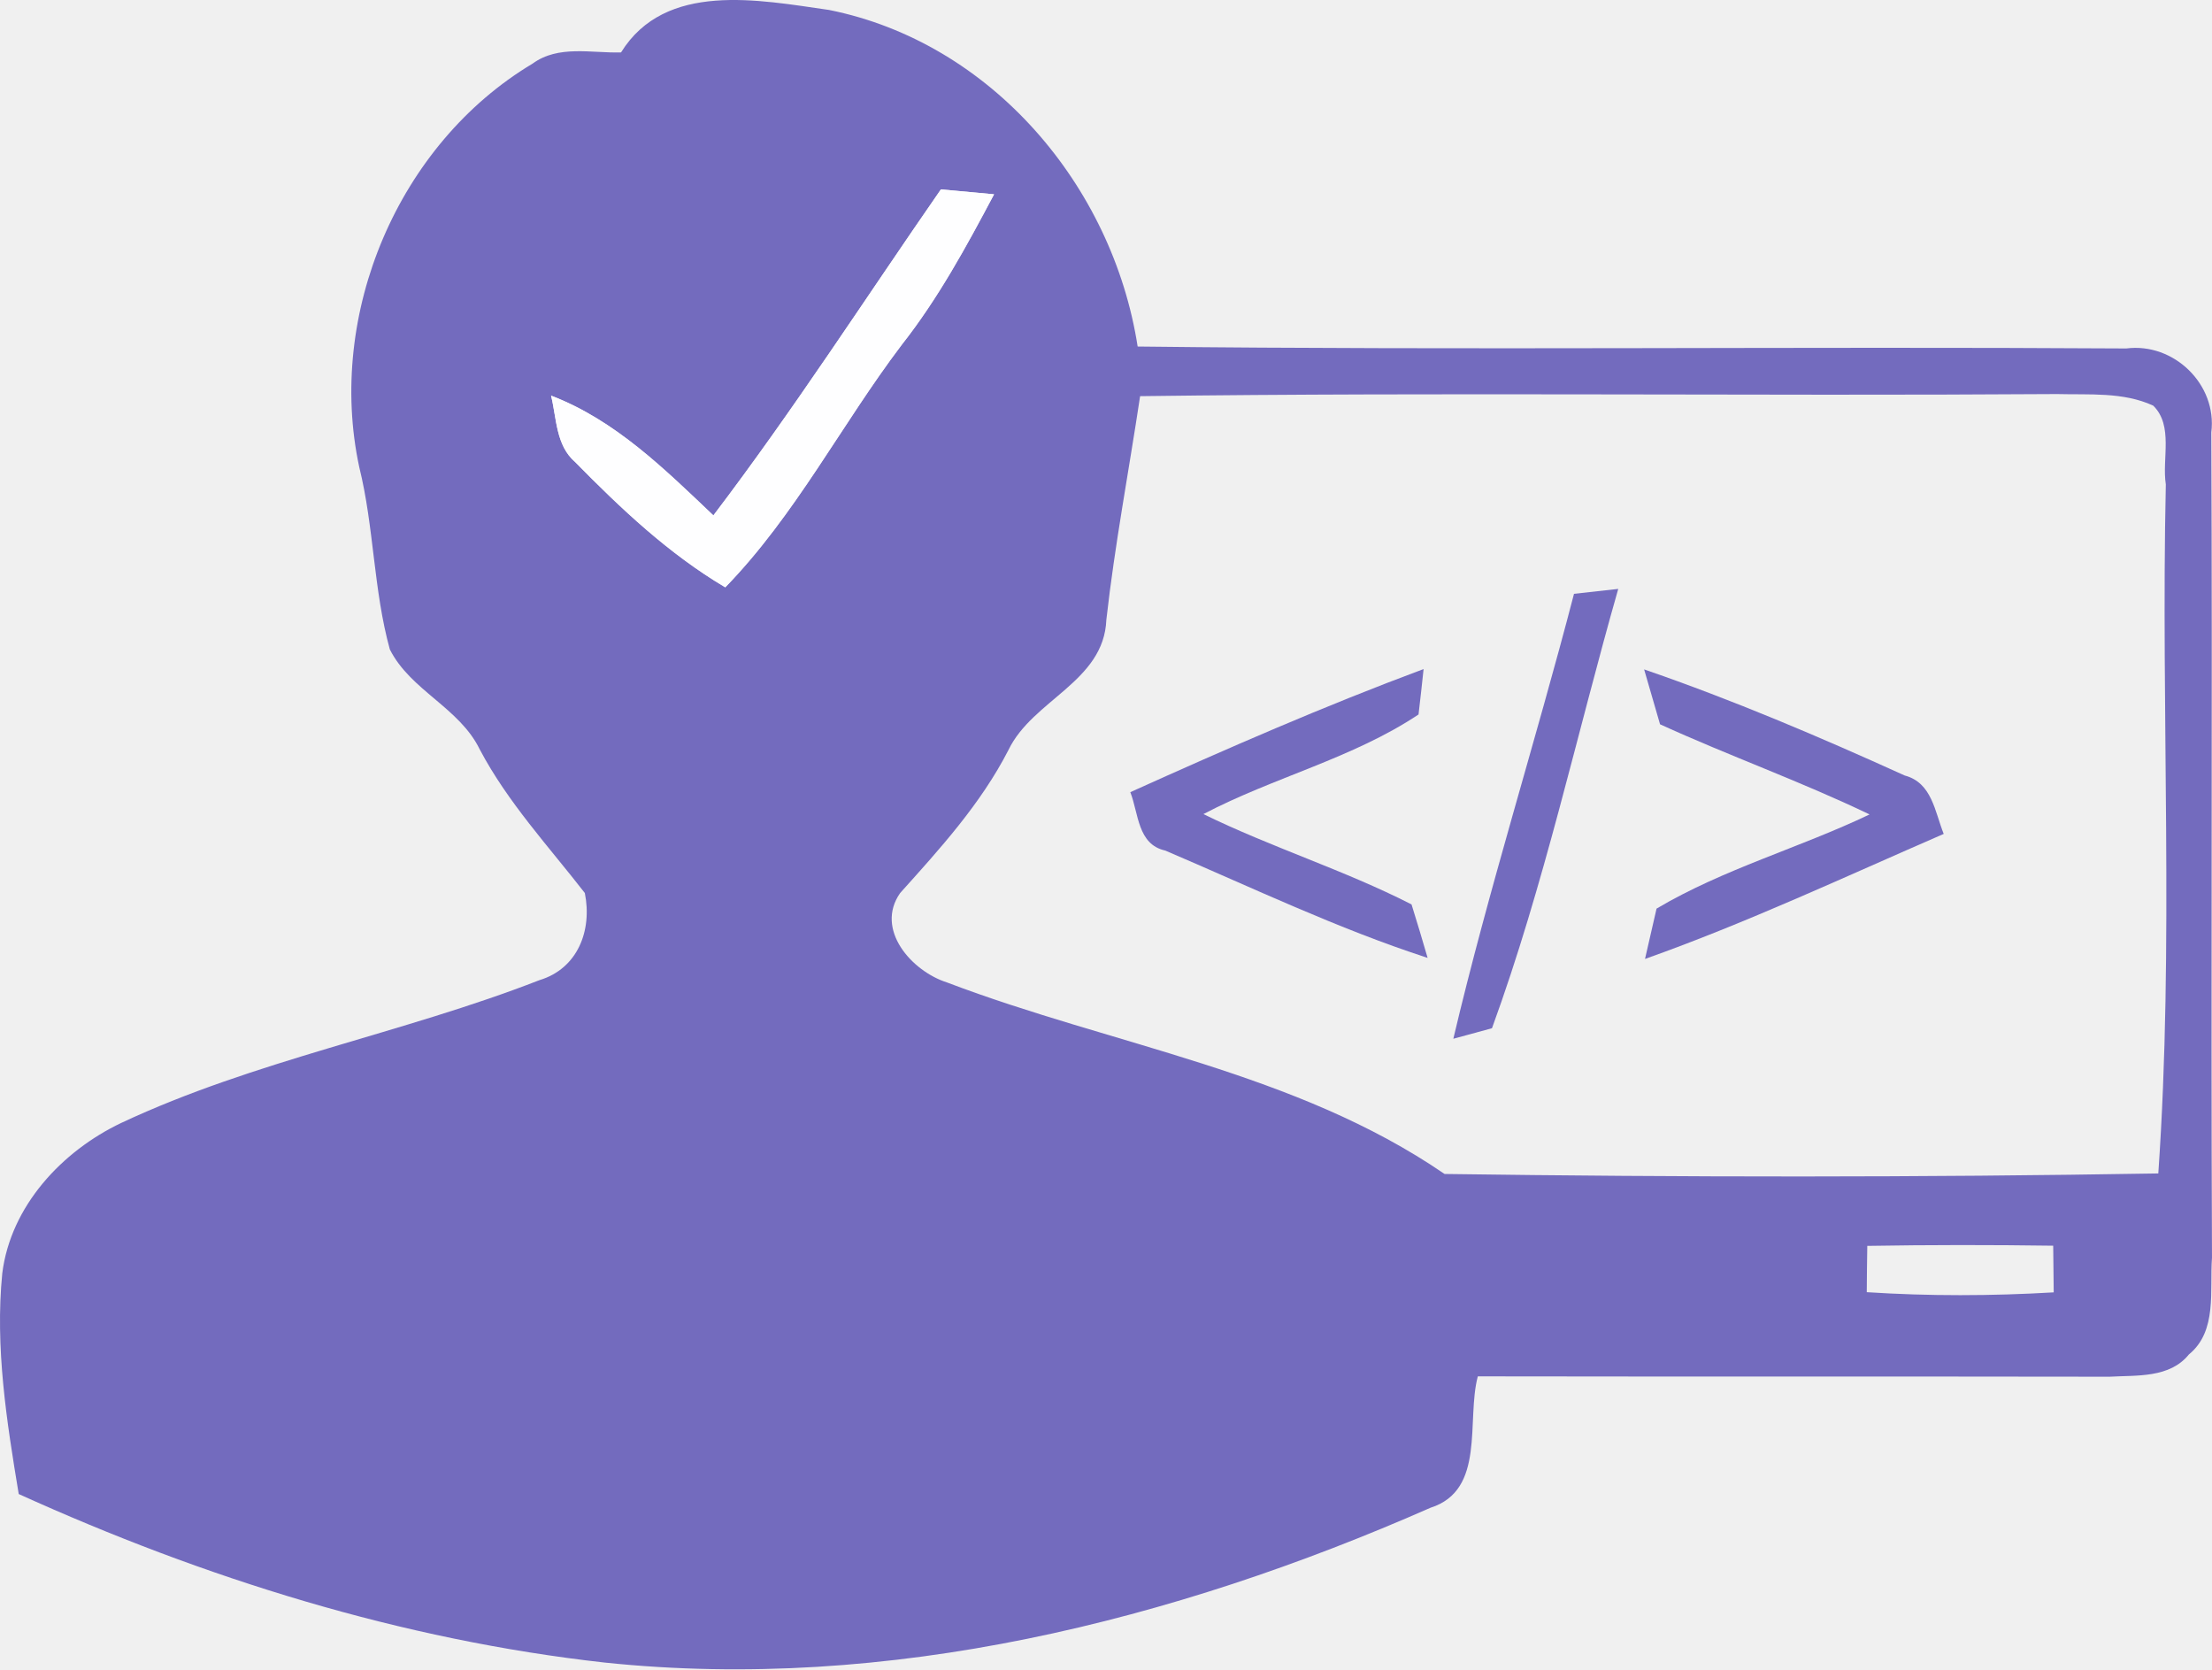
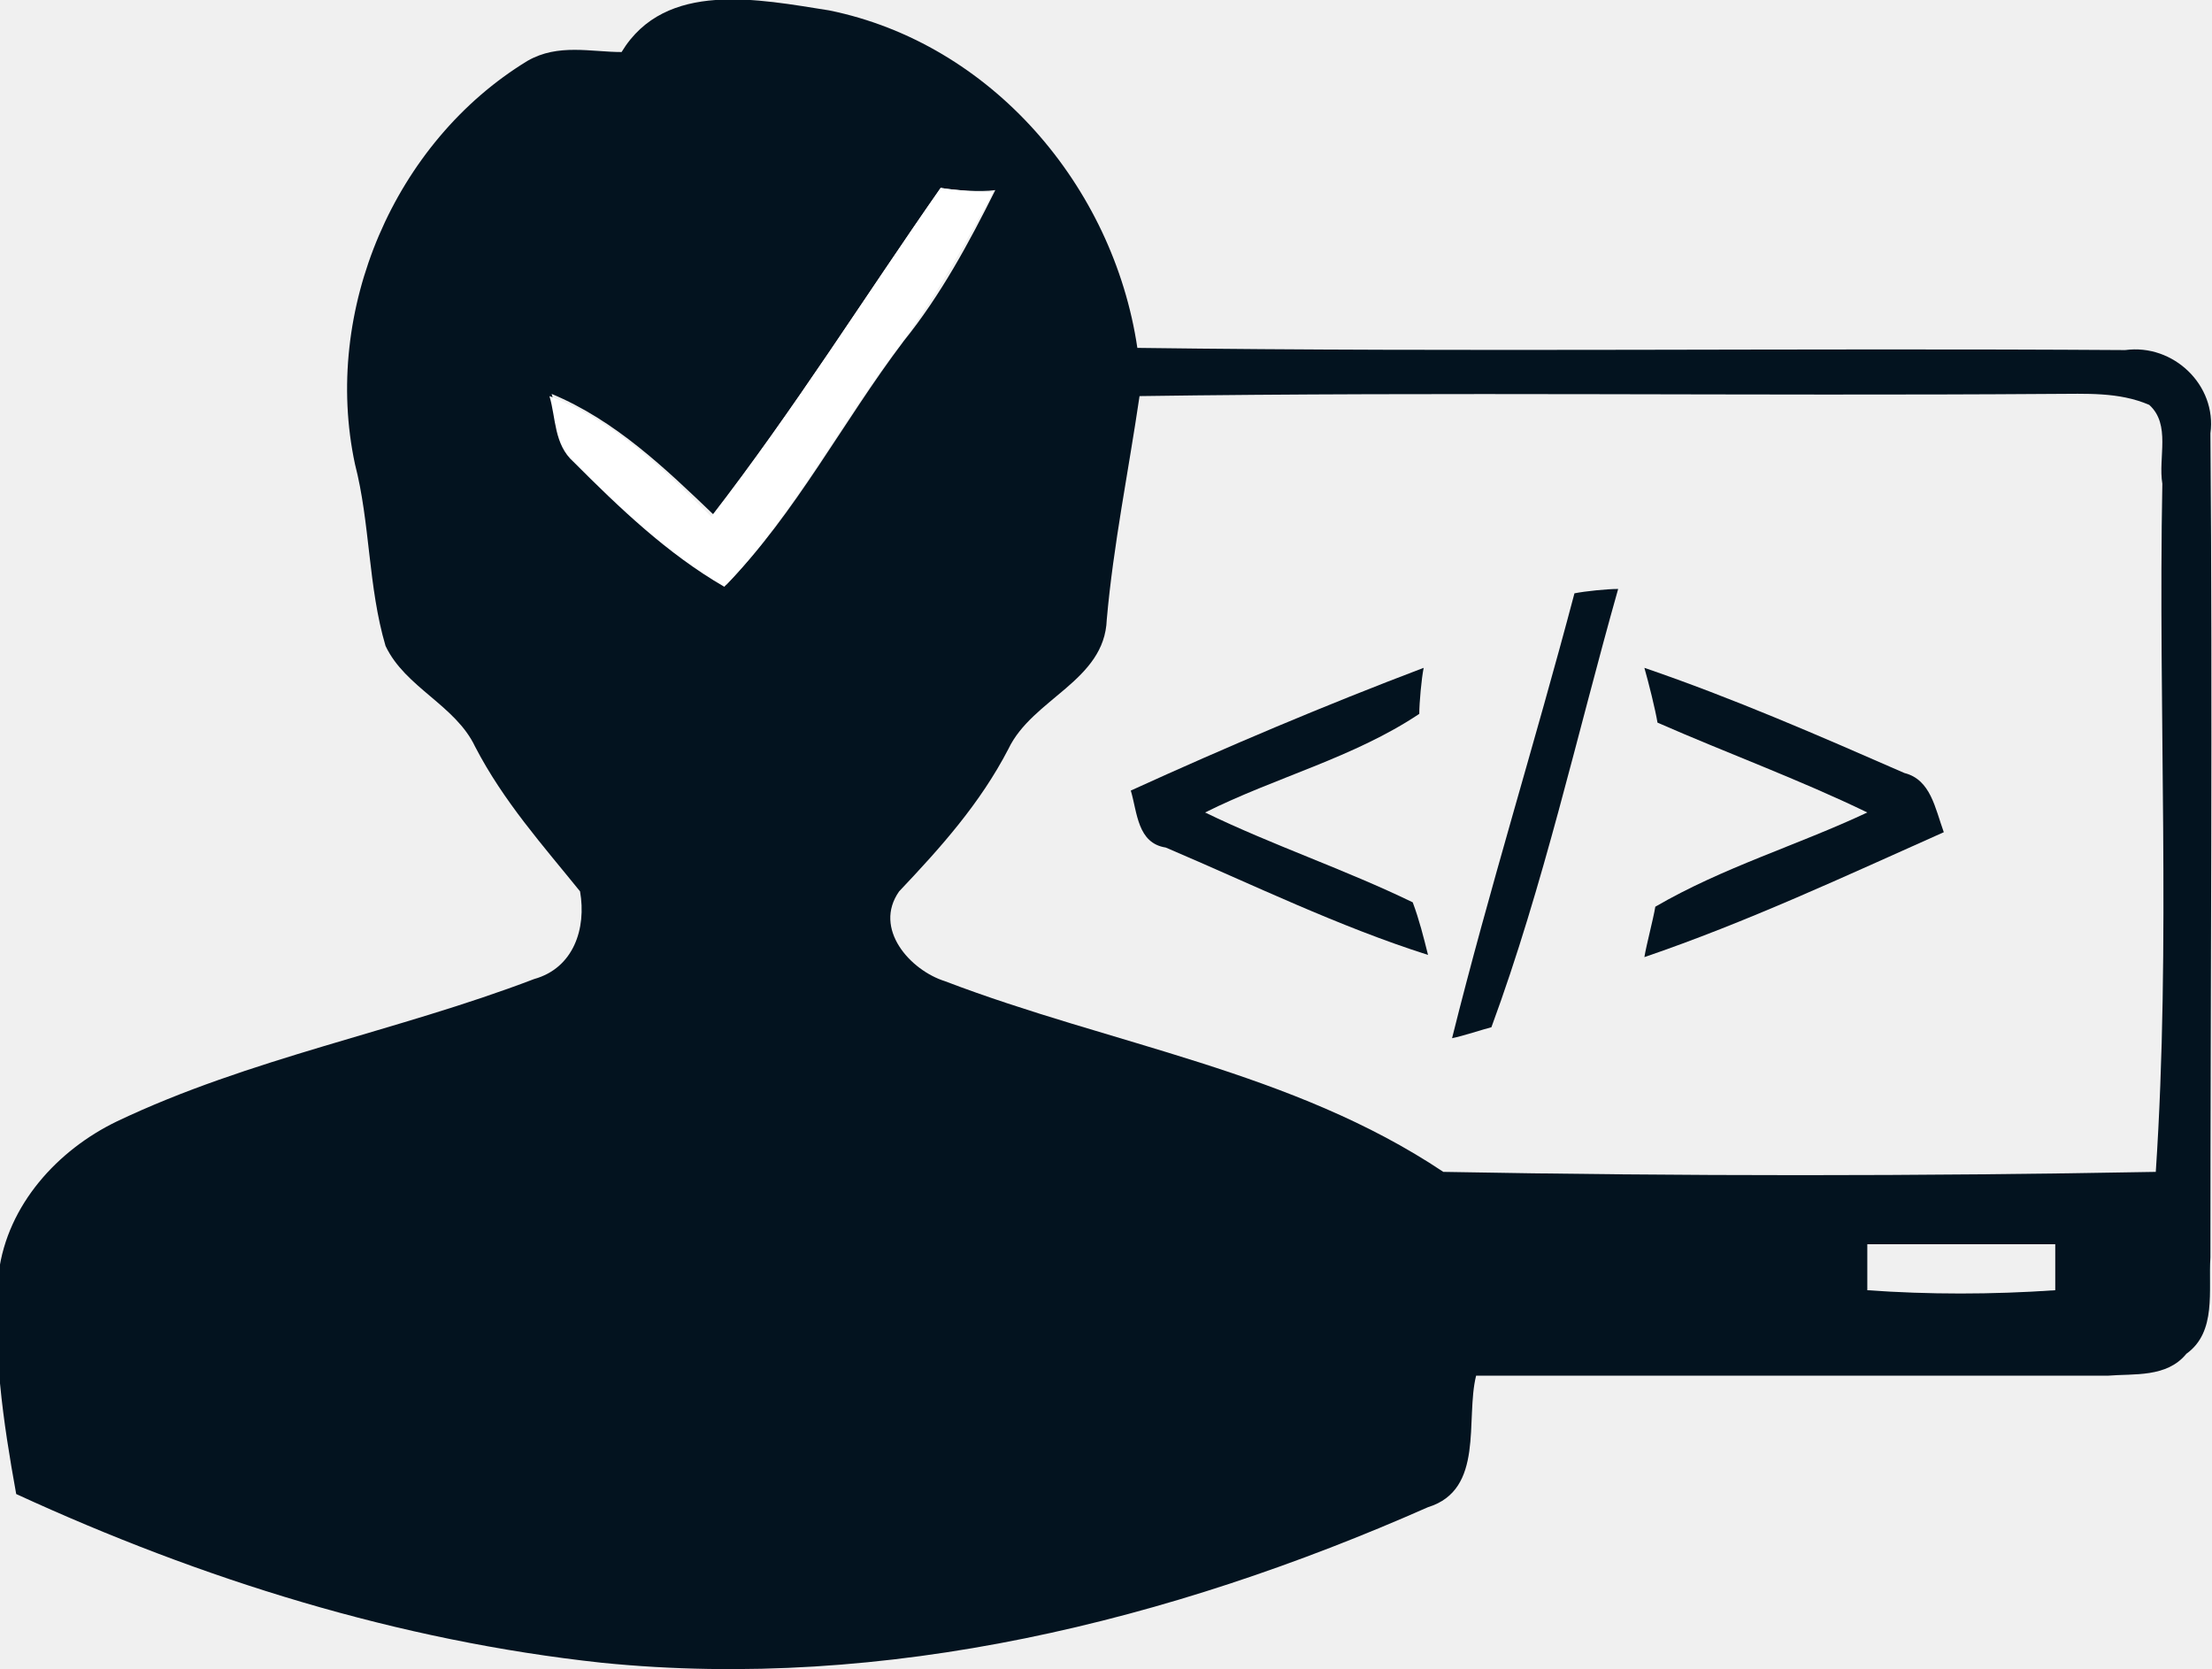
- <svg xmlns="http://www.w3.org/2000/svg" width="58.932mm" height="44.464mm" viewBox="0 0 208.815 157.551" id="svg2" version="1.1">
-   <defs id="defs4" />
+ <svg xmlns="http://www.w3.org/2000/svg" version="1.1" id="svg2" x="0px" y="0px" viewBox="-221 334 167.1 126" style="enable-background:new -221 334 167.1 126;" xml:space="preserve">
+   <defs id="defs15" />
+   <style type="text/css" id="style3">
+ 	.st0{fill:#03131F;}
+ </style>
  <g id="layer1" transform="translate(-429.5212,-320.0155)">
    <g id="g3356" transform="matrix(1.650966,0,0,1.655233,415.6207,291.3117)">
-       <g id="#736bbeff">
-         <path id="path3339" d="m 43.93,20.33 c 2.53,-4.07 7.89,-2.99 11.9,-2.42 9.26,1.85 16.21,10.01 17.64,19.19 18.84,0.22 37.69,-0.01 56.53,0.11 2.71,-0.35 5.21,2.05 4.86,4.79 0.07,15.68 -0.03,31.37 0.04,47.05 -0.14,1.86 0.32,4.19 -1.32,5.52 -1.1,1.36 -2.98,1.18 -4.53,1.27 -12.04,-0.02 -24.08,0 -36.13,-0.02 -0.67,2.51 0.47,6.48 -2.7,7.49 C 75.47,109.78 59.19,113.83 43,112.14 31.39,110.85 20.11,107.33 9.49,102.53 8.8,98.38 8.13,94.16 8.55,89.94 c 0.48,-3.83 3.41,-6.96 6.8,-8.57 7.65,-3.58 16.06,-5.09 23.91,-8.14 2.2,-0.66 3.03,-2.84 2.6,-4.97 -2.08,-2.67 -4.41,-5.17 -6.01,-8.19 -1.16,-2.38 -3.96,-3.36 -5.14,-5.7 -0.94,-3.4 -0.9,-6.98 -1.75,-10.4 -1.88,-8.73 2.23,-18.42 9.91,-23 1.48,-1.08 3.37,-0.59 5.06,-0.64 m 18.29,7.81 C 57.9,34.35 53.8,40.71 49.21,46.73 46.41,44.08 43.6,41.3 39.93,39.9 c 0.32,1.3 0.27,2.84 1.38,3.79 2.61,2.65 5.36,5.24 8.58,7.14 4.01,-4.11 6.64,-9.29 10.09,-13.83 2.09,-2.65 3.7,-5.61 5.28,-8.58 -0.76,-0.07 -2.28,-0.21 -3.04,-0.28 m 11.39,11.79 c -0.64,4.25 -1.45,8.48 -1.93,12.75 -0.14,3.54 -4.22,4.56 -5.6,7.43 -1.58,3.07 -3.9,5.61 -6.19,8.15 -1.46,2.08 0.66,4.46 2.68,5.1 9.49,3.6 19.92,5.09 28.45,10.92 13.6,0.19 27.21,0.2 40.81,-0.03 0.91,-13.07 0.14,-26.2 0.43,-39.29 -0.23,-1.46 0.45,-3.34 -0.72,-4.49 -1.72,-0.79 -3.66,-0.61 -5.5,-0.66 -17.48,0.12 -34.96,-0.11 -52.43,0.12 m 41.58,48.45 c -0.01,0.66 -0.03,1.98 -0.03,2.64 3.55,0.23 7.13,0.22 10.69,0.01 -0.01,-0.66 -0.02,-1.99 -0.03,-2.66 -3.54,-0.05 -7.09,-0.05 -10.63,0.01 z" style="opacity:1;fill:#736bbe" />
-         <path id="path3341" d="m 98.42,51.2 c 0.63,-0.07 1.89,-0.21 2.53,-0.28 -2.39,8.35 -4.24,16.91 -7.22,25.05 -0.55,0.15 -1.66,0.45 -2.21,0.6 2.02,-8.53 4.69,-16.89 6.9,-25.37 z" style="opacity:1;fill:#736bbe" />
-         <path id="path3343" d="m 73.05,62.51 c 5.53,-2.49 11.09,-4.91 16.77,-7.02 -0.07,0.65 -0.21,1.94 -0.29,2.59 -3.76,2.5 -8.29,3.58 -12.3,5.68 3.89,1.9 8.05,3.19 11.9,5.15 0.32,1.01 0.62,2.03 0.92,3.05 -5.15,-1.67 -10.04,-4.01 -15,-6.12 -1.59,-0.35 -1.52,-2.11 -2,-3.33 z" style="opacity:1;fill:#736bbe" />
-         <path id="path3345" d="m 102.43,55.51 c 5.07,1.74 10.02,3.84 14.9,6.05 1.56,0.41 1.72,2.06 2.23,3.33 -5.66,2.45 -11.26,5.07 -17.08,7.13 0.16,-0.71 0.49,-2.15 0.66,-2.87 3.82,-2.26 8.17,-3.46 12.18,-5.37 -3.92,-1.88 -8.03,-3.34 -11.98,-5.14 -0.23,-0.78 -0.68,-2.35 -0.91,-3.13 z" style="opacity:1;fill:#736bbe" />
+       <g id="_x23_736bbeff">
+         <path id="path3339" class="st0" d="M-97,221.5c2-3.3,6.3-2.4,9.5-1.9c7.4,1.5,13,8,14.1,15.4     c15.1,0.2,30.2,0,45.2,0.1c2.2-0.3,4.2,1.6,3.9,3.8c0.1,12.5,0,25.1,0,37.6c-0.1,1.5,0.3,3.4-1.1,4.4c-0.9,1.1-2.4,0.9-3.6,1     c-9.6,0-19.3,0-28.9,0c-0.5,2,0.4,5.2-2.2,6c-11.8,5.2-24.8,8.4-37.8,7.1c-9.3-1-18.3-3.8-26.8-7.7c-0.6-3.3-1.1-6.7-0.8-10.1     c0.4-3.1,2.7-5.6,5.4-6.9c6.1-2.9,12.8-4.1,19.1-6.5c1.8-0.5,2.4-2.3,2.1-4c-1.7-2.1-3.5-4.1-4.8-6.6c-0.9-1.9-3.2-2.7-4.1-4.6     c-0.8-2.7-0.7-5.6-1.4-8.3c-1.5-7,1.8-14.7,7.9-18.4C-99.9,221.1-98.4,221.5-97,221.5 M-82.4,227.7c-3.5,5-6.7,10.1-10.4,14.9     c-2.2-2.1-4.5-4.3-7.4-5.5c0.3,1,0.2,2.3,1.1,3c2.1,2.1,4.3,4.2,6.9,5.7c3.2-3.3,5.3-7.4,8.1-11.1c1.7-2.1,3-4.5,4.2-6.9     C-80.6,227.9-81.8,227.8-82.4,227.7 M-73.3,237.2c-0.5,3.4-1.2,6.8-1.5,10.2c-0.1,2.8-3.4,3.6-4.5,5.9c-1.3,2.5-3.1,4.5-5,6.5     c-1.2,1.7,0.5,3.6,2.1,4.1c7.6,2.9,15.9,4.1,22.8,8.7c10.9,0.2,21.8,0.2,32.6,0c0.7-10.5,0.1-21,0.3-31.4     c-0.2-1.2,0.4-2.7-0.6-3.6c-1.4-0.6-2.9-0.5-4.4-0.5C-45.3,237.2-59.3,237-73.3,237.2 M-40,275.9c0,0.5,0,1.6,0,2.1     c2.8,0.2,5.7,0.2,8.6,0c0-0.5,0-1.6,0-2.1C-34.4,275.9-37.2,275.9-40,275.9L-40,275.9z" />
+         <path id="path3341" class="st0" d="M-53.4,246.2c0.5-0.1,1.5-0.2,2-0.2     c-1.9,6.7-3.4,13.5-5.8,20c-0.4,0.1-1.3,0.4-1.8,0.5C-57.3,259.7-55.2,253-53.4,246.2z" />
+         <path id="path3343" class="st0" d="M-73.7,255.2c4.4-2,8.9-3.9,13.4-5.6     c-0.1,0.5-0.2,1.6-0.2,2.1c-3,2-6.6,2.9-9.8,4.5c3.1,1.5,6.4,2.6,9.5,4.1c0.3,0.8,0.5,1.6,0.7,2.4c-4.1-1.3-8-3.2-12-4.9     C-73.4,257.6-73.4,256.2-73.7,255.2z" />
+         <path id="path3345" class="st0" d="M-50.2,249.6c4.1,1.4,8,3.1,11.9,4.8     c1.2,0.3,1.4,1.6,1.8,2.7c-4.5,2-9,4.1-13.7,5.7c0.1-0.6,0.4-1.7,0.5-2.3c3.1-1.8,6.5-2.8,9.7-4.3c-3.1-1.5-6.4-2.7-9.6-4.1     C-49.7,251.5-50,250.3-50.2,249.6L-50.2,249.6z" />
      </g>
-       <g id="#fefeffff">
-         <path id="path3348" d="m 62.22,28.14 c 0.76,0.07 2.28,0.21 3.04,0.28 -1.58,2.97 -3.19,5.93 -5.28,8.58 -3.45,4.54 -6.08,9.72 -10.09,13.83 -3.22,-1.9 -5.97,-4.49 -8.58,-7.14 -1.11,-0.95 -1.06,-2.49 -1.38,-3.79 3.67,1.4 6.48,4.18 9.28,6.83 4.59,-6.02 8.69,-12.38 13.01,-18.59 z" style="opacity:1;fill:#fefeff" />
+       <g id="_x23_fefeffff">
+         <path id="path3348" class="st0" d="M-82.4,227.7c0.6,0.1,1.8,0.2,2.4,0.2     c-1.3,2.4-2.6,4.7-4.2,6.9c-2.8,3.6-4.9,7.8-8.1,11.1c-2.6-1.5-4.8-3.6-6.9-5.7c-0.9-0.8-0.8-2-1.1-3c2.9,1.1,5.2,3.3,7.4,5.5     C-89.1,237.8-85.9,232.7-82.4,227.7z" style="fill:#ffffff" />
      </g>
    </g>
  </g>
</svg>
